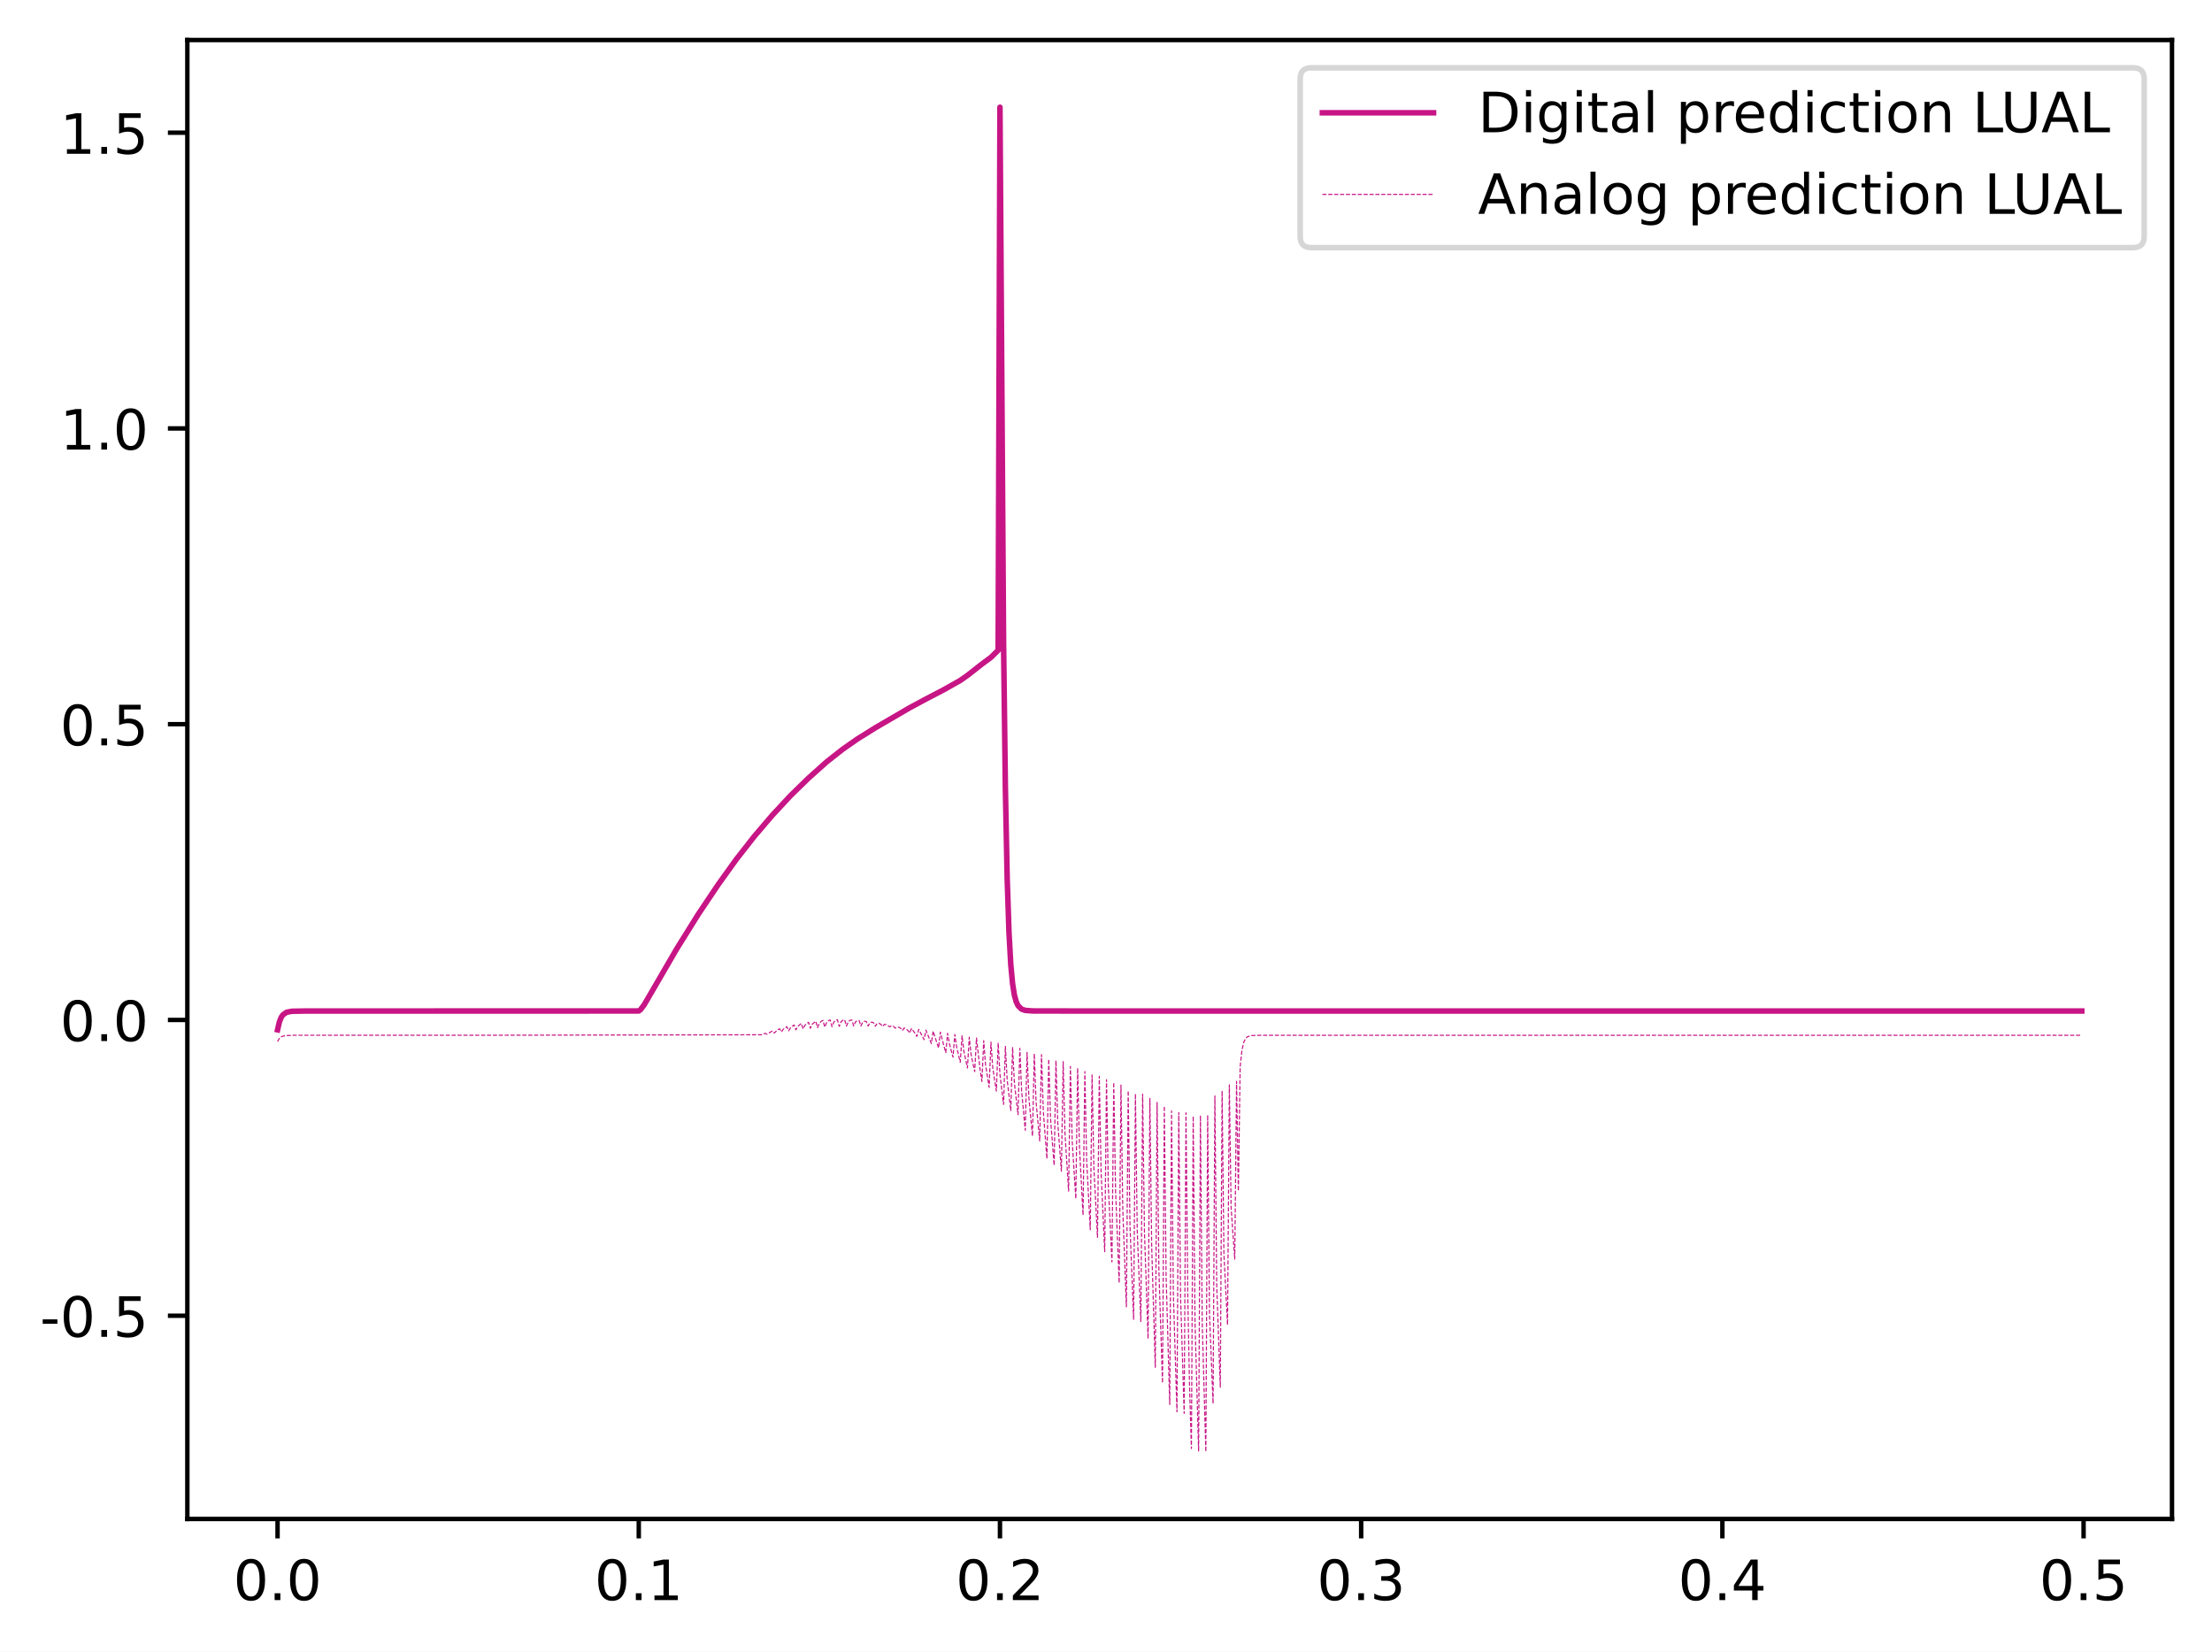
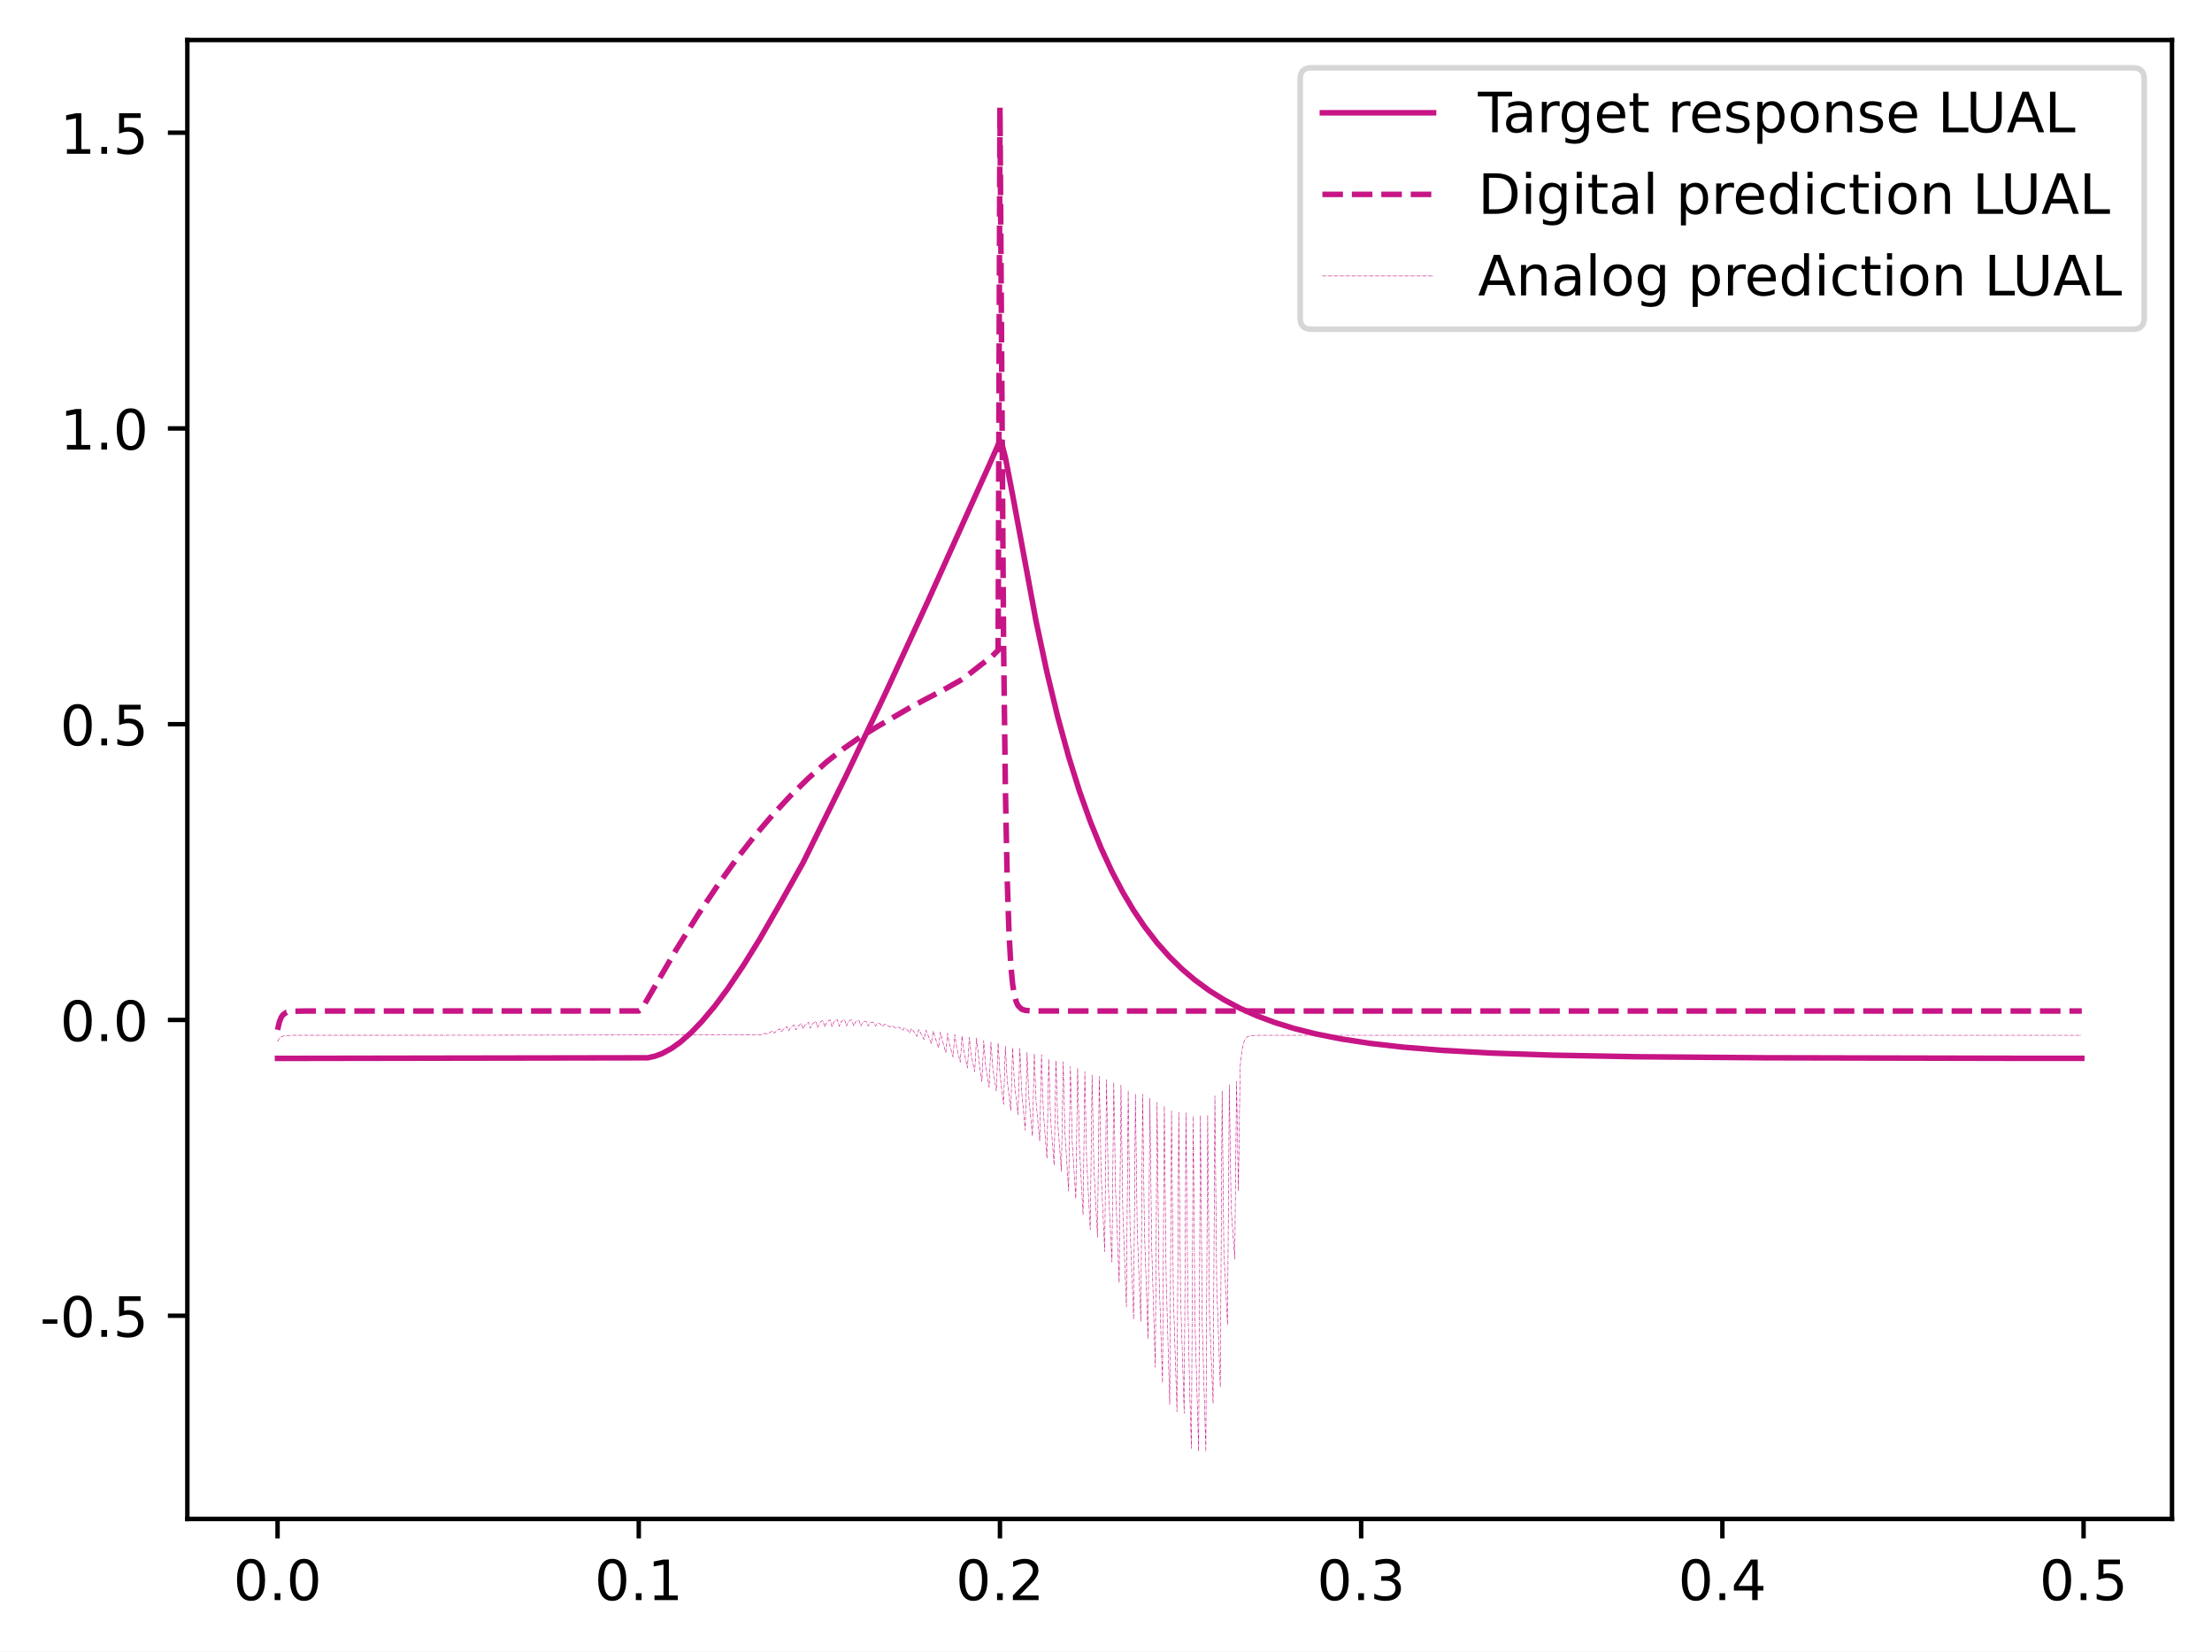
<svg xmlns="http://www.w3.org/2000/svg" xmlns:xlink="http://www.w3.org/1999/xlink" width="398.031pt" height="297.19pt" viewBox="0 0 398.031 297.19" version="1.1">
  <defs>
    <style type="text/css">*{stroke-linejoin: round; stroke-linecap: butt}</style>
  </defs>
  <g id="figure_1">
    <g id="patch_1">
      <path d="M 0 297.19  L 398.031 297.19  L 398.031 0  L 0 0  z " style="fill: #ffffff" />
    </g>
    <g id="axes_1">
      <g id="patch_2">
        <path d="M 33.711 273.312  L 390.831 273.312  L 390.831 7.2  L 33.711 7.2  z " style="fill: #ffffff" />
      </g>
      <g id="matplotlib.axis_1">
        <g id="xtick_1">
          <g id="line2d_1">
            <defs>
-               <path id="m2a1feb9147" d="M 0 0  L 0 3.5  " style="stroke: #000000; stroke-width: 0.8" />
+               <path id="m372bdf7c9f" d="M 0 0  L 0 3.5  " style="stroke: #000000; stroke-width: 0.8" />
            </defs>
            <g>
-               <use xlink:href="#m2a1feb9147" x="49.944" y="273.312" style="stroke: #000000; stroke-width: 0.8" />
+               <use xlink:href="#m372bdf7c9f" x="49.944" y="273.312" style="stroke: #000000; stroke-width: 0.8" />
            </g>
          </g>
          <g id="text_1">
            <text style="font: 10px 'DejaVu Sans', 'Bitstream Vera Sans', 'Computer Modern Sans Serif', 'Lucida Grande', 'Verdana', 'Geneva', 'Lucid', 'Arial', 'Helvetica', 'Avant Garde', sans-serif; text-anchor: middle" x="49.944" y="287.91" transform="rotate(-0 49.94367 287.9104)">0.0</text>
          </g>
        </g>
        <g id="xtick_2">
          <g id="line2d_2">
            <g>
-               <use xlink:href="#m2a1feb9147" x="114.94" y="273.312" style="stroke: #000000; stroke-width: 0.8" />
+               <use xlink:href="#m372bdf7c9f" x="114.94" y="273.312" style="stroke: #000000; stroke-width: 0.8" />
            </g>
          </g>
          <g id="text_2">
            <text style="font: 10px 'DejaVu Sans', 'Bitstream Vera Sans', 'Computer Modern Sans Serif', 'Lucida Grande', 'Verdana', 'Geneva', 'Lucid', 'Arial', 'Helvetica', 'Avant Garde', sans-serif; text-anchor: middle" x="114.94" y="287.91" transform="rotate(-0 114.9396 287.9104)">0.1</text>
          </g>
        </g>
        <g id="xtick_3">
          <g id="line2d_3">
            <g>
-               <use xlink:href="#m2a1feb9147" x="179.935" y="273.312" style="stroke: #000000; stroke-width: 0.8" />
+               <use xlink:href="#m372bdf7c9f" x="179.935" y="273.312" style="stroke: #000000; stroke-width: 0.8" />
            </g>
          </g>
          <g id="text_3">
            <text style="font: 10px 'DejaVu Sans', 'Bitstream Vera Sans', 'Computer Modern Sans Serif', 'Lucida Grande', 'Verdana', 'Geneva', 'Lucid', 'Arial', 'Helvetica', 'Avant Garde', sans-serif; text-anchor: middle" x="179.935" y="287.91" transform="rotate(-0 179.9355 287.9104)">0.2</text>
          </g>
        </g>
        <g id="xtick_4">
          <g id="line2d_4">
            <g>
-               <use xlink:href="#m2a1feb9147" x="244.931" y="273.312" style="stroke: #000000; stroke-width: 0.8" />
+               <use xlink:href="#m372bdf7c9f" x="244.931" y="273.312" style="stroke: #000000; stroke-width: 0.8" />
            </g>
          </g>
          <g id="text_4">
            <text style="font: 10px 'DejaVu Sans', 'Bitstream Vera Sans', 'Computer Modern Sans Serif', 'Lucida Grande', 'Verdana', 'Geneva', 'Lucid', 'Arial', 'Helvetica', 'Avant Garde', sans-serif; text-anchor: middle" x="244.931" y="287.91" transform="rotate(-0 244.9314 287.9104)">0.3</text>
          </g>
        </g>
        <g id="xtick_5">
          <g id="line2d_5">
            <g>
-               <use xlink:href="#m2a1feb9147" x="309.927" y="273.312" style="stroke: #000000; stroke-width: 0.8" />
+               <use xlink:href="#m372bdf7c9f" x="309.927" y="273.312" style="stroke: #000000; stroke-width: 0.8" />
            </g>
          </g>
          <g id="text_5">
            <text style="font: 10px 'DejaVu Sans', 'Bitstream Vera Sans', 'Computer Modern Sans Serif', 'Lucida Grande', 'Verdana', 'Geneva', 'Lucid', 'Arial', 'Helvetica', 'Avant Garde', sans-serif; text-anchor: middle" x="309.927" y="287.91" transform="rotate(-0 309.9273 287.9104)">0.4</text>
          </g>
        </g>
        <g id="xtick_6">
          <g id="line2d_6">
            <g>
-               <use xlink:href="#m2a1feb9147" x="374.923" y="273.312" style="stroke: #000000; stroke-width: 0.8" />
+               <use xlink:href="#m372bdf7c9f" x="374.923" y="273.312" style="stroke: #000000; stroke-width: 0.8" />
            </g>
          </g>
          <g id="text_6">
            <text style="font: 10px 'DejaVu Sans', 'Bitstream Vera Sans', 'Computer Modern Sans Serif', 'Lucida Grande', 'Verdana', 'Geneva', 'Lucid', 'Arial', 'Helvetica', 'Avant Garde', sans-serif; text-anchor: middle" x="374.923" y="287.91" transform="rotate(-0 374.9232 287.9104)">0.5</text>
          </g>
        </g>
      </g>
      <g id="matplotlib.axis_2">
        <g id="ytick_1">
          <g id="line2d_7">
            <defs>
-               <path id="m74666cdf8e" d="M 0 0  L -3.5 0  " style="stroke: #000000; stroke-width: 0.8" />
+               <path id="m9bc09f4f50" d="M 0 0  L -3.5 0  " style="stroke: #000000; stroke-width: 0.8" />
            </defs>
            <g>
-               <use xlink:href="#m74666cdf8e" x="33.711" y="236.74" style="stroke: #000000; stroke-width: 0.8" />
+               <use xlink:href="#m9bc09f4f50" x="33.711" y="236.74" style="stroke: #000000; stroke-width: 0.8" />
            </g>
          </g>
          <g id="text_7">
            <text style="font: 10px 'DejaVu Sans', 'Bitstream Vera Sans', 'Computer Modern Sans Serif', 'Lucida Grande', 'Verdana', 'Geneva', 'Lucid', 'Arial', 'Helvetica', 'Avant Garde', sans-serif; text-anchor: end" x="26.711" y="240.539" transform="rotate(-0 26.71094 240.5392)">-0.5</text>
          </g>
        </g>
        <g id="ytick_2">
          <g id="line2d_8">
            <g>
-               <use xlink:href="#m74666cdf8e" x="33.711" y="183.524" style="stroke: #000000; stroke-width: 0.8" />
+               <use xlink:href="#m9bc09f4f50" x="33.711" y="183.524" style="stroke: #000000; stroke-width: 0.8" />
            </g>
          </g>
          <g id="text_8">
            <text style="font: 10px 'DejaVu Sans', 'Bitstream Vera Sans', 'Computer Modern Sans Serif', 'Lucida Grande', 'Verdana', 'Geneva', 'Lucid', 'Arial', 'Helvetica', 'Avant Garde', sans-serif; text-anchor: end" x="26.711" y="187.323" transform="rotate(-0 26.71094 187.3233)">0.0</text>
          </g>
        </g>
        <g id="ytick_3">
          <g id="line2d_9">
            <g>
-               <use xlink:href="#m74666cdf8e" x="33.711" y="130.308" style="stroke: #000000; stroke-width: 0.8" />
+               <use xlink:href="#m9bc09f4f50" x="33.711" y="130.308" style="stroke: #000000; stroke-width: 0.8" />
            </g>
          </g>
          <g id="text_9">
            <text style="font: 10px 'DejaVu Sans', 'Bitstream Vera Sans', 'Computer Modern Sans Serif', 'Lucida Grande', 'Verdana', 'Geneva', 'Lucid', 'Arial', 'Helvetica', 'Avant Garde', sans-serif; text-anchor: end" x="26.711" y="134.107" transform="rotate(-0 26.71094 134.1074)">0.5</text>
          </g>
        </g>
        <g id="ytick_4">
          <g id="line2d_10">
            <g>
-               <use xlink:href="#m74666cdf8e" x="33.711" y="77.092" style="stroke: #000000; stroke-width: 0.8" />
+               <use xlink:href="#m9bc09f4f50" x="33.711" y="77.092" style="stroke: #000000; stroke-width: 0.8" />
            </g>
          </g>
          <g id="text_10">
            <text style="font: 10px 'DejaVu Sans', 'Bitstream Vera Sans', 'Computer Modern Sans Serif', 'Lucida Grande', 'Verdana', 'Geneva', 'Lucid', 'Arial', 'Helvetica', 'Avant Garde', sans-serif; text-anchor: end" x="26.711" y="80.892" transform="rotate(-0 26.71094 80.89155)">1.0</text>
          </g>
        </g>
        <g id="ytick_5">
          <g id="line2d_11">
            <g>
-               <use xlink:href="#m74666cdf8e" x="33.711" y="23.876" style="stroke: #000000; stroke-width: 0.8" />
+               <use xlink:href="#m9bc09f4f50" x="33.711" y="23.876" style="stroke: #000000; stroke-width: 0.8" />
            </g>
          </g>
          <g id="text_11">
            <text style="font: 10px 'DejaVu Sans', 'Bitstream Vera Sans', 'Computer Modern Sans Serif', 'Lucida Grande', 'Verdana', 'Geneva', 'Lucid', 'Arial', 'Helvetica', 'Avant Garde', sans-serif; text-anchor: end" x="26.711" y="27.676" transform="rotate(-0 26.71094 27.67568)">1.5</text>
          </g>
        </g>
      </g>
      <g id="line2d_12">
-         <path d="M 49.944 185.299  L 50.269 183.895  L 50.594 183.071  L 50.919 182.589  L 51.569 182.143  L 52.544 181.959  L 55.143 181.914  L 114.94 181.909  L 115.265 181.664  L 115.915 180.796  L 117.539 178.014  L 121.764 170.74  L 125.664 164.485  L 129.239 159.155  L 132.488 154.631  L 135.738 150.48  L 138.988 146.673  L 142.238 143.176  L 145.488 140.005  L 148.737 137.097  L 151.662 134.794  L 154.262 132.983  L 157.512 130.952  L 163.686 127.354  L 166.611 125.782  L 169.861 124.089  L 172.786 122.436  L 174.086 121.527  L 176.686 119.489  L 178.311 118.284  L 179.61 117.005  L 179.935 19.296  L 180.585 115.704  L 180.91 141.879  L 181.235 158.066  L 181.56 167.812  L 181.885 173.615  L 182.21 177.047  L 182.535 179.066  L 182.86 180.25  L 183.185 180.944  L 183.835 181.585  L 184.485 181.802  L 185.785 181.901  L 193.26 181.914  L 374.598 181.914  L 374.598 181.914  " clip-path="url(#p37c0cd8cc3)" style="fill: none; stroke: #c71585; stroke-linecap: square" />
+         <path d="M 49.944 190.442  L 116.564 190.333  L 117.864 190.04  L 119.164 189.551  L 120.789 188.674  L 122.414 187.52  L 124.364 185.806  L 126.314 183.773  L 128.589 181.068  L 130.864 178.023  L 133.788 173.678  L 136.713 168.957  L 140.288 162.744  L 144.513 155.214  L 152.312 139.437  L 159.137 125.147  L 166.936 108.244  L 177.986 83.703  L 179.935 79.301  L 180.26 79.832  L 180.91 82.33  L 182.21 89.042  L 186.435 111.81  L 188.385 120.944  L 190.335 129.018  L 192.285 136.114  L 194.235 142.34  L 196.184 147.804  L 198.134 152.603  L 200.084 156.823  L 202.034 160.538  L 203.984 163.813  L 205.934 166.703  L 208.209 169.652  L 210.484 172.208  L 212.758 174.427  L 215.033 176.356  L 217.633 178.257  L 220.233 179.883  L 223.158 181.436  L 226.083 182.745  L 229.332 183.962  L 232.907 185.065  L 236.807 186.041  L 241.357 186.945  L 246.556 187.739  L 252.406 188.408  L 259.555 188.995  L 268.33 189.479  L 279.379 189.858  L 294.653 190.144  L 317.727 190.33  L 361.599 190.424  L 374.598 190.431  L 374.598 190.431  " clip-path="url(#pf5ef7931cc)" style="fill: none; stroke: #c71585; stroke-linecap: square" />
      </g>
      <g id="line2d_13">
-         <path d="M 49.944 187.413  L 50.269 186.842  L 50.594 186.553  L 51.244 186.346  L 52.868 186.278  L 86.341 186.276  L 137.038 186.188  L 137.688 185.924  L 138.013 186.096  L 138.988 185.494  L 139.313 185.874  L 139.963 185.289  L 140.288 185.115  L 140.613 185.681  L 140.938 185.194  L 141.588 184.728  L 141.913 185.475  L 142.238 184.935  L 142.888 184.422  L 143.213 185.302  L 143.538 184.701  L 144.188 184.144  L 144.513 185.145  L 144.838 184.47  L 145.488 183.931  L 145.813 185.024  L 146.138 184.305  L 146.788 183.744  L 147.113 184.912  L 147.438 184.124  L 147.763 183.777  L 148.087 183.608  L 148.412 184.818  L 148.737 184.003  L 149.062 183.663  L 149.387 183.521  L 149.712 184.741  L 150.037 183.923  L 150.362 183.587  L 150.687 183.478  L 151.012 184.684  L 151.337 183.871  L 151.662 183.568  L 151.987 183.477  L 152.312 184.634  L 152.637 183.848  L 152.962 183.581  L 153.287 183.531  L 153.612 184.61  L 153.937 183.874  L 154.262 183.646  L 154.587 183.634  L 154.912 184.605  L 155.237 183.927  L 155.562 183.75  L 155.887 183.819  L 156.212 184.615  L 156.537 184.026  L 156.862 183.91  L 157.187 184.026  L 157.512 184.647  L 157.837 184.151  L 158.162 184.108  L 158.487 184.302  L 158.812 184.699  L 159.137 184.328  L 159.462 184.358  L 160.112 184.763  L 160.437 184.563  L 160.762 184.65  L 161.087 184.996  L 161.412 184.853  L 161.737 184.831  L 162.062 185.012  L 162.387 185.426  L 162.712 184.953  L 163.362 185.385  L 163.686 185.884  L 164.011 185.061  L 164.661 185.921  L 164.986 186.489  L 165.311 185.217  L 166.286 187.071  L 166.611 185.357  L 167.586 187.771  L 167.911 185.535  L 168.561 187.575  L 168.886 188.549  L 169.211 185.716  L 169.861 188.259  L 170.186 189.392  L 170.511 185.93  L 170.836 187.796  L 171.486 190.223  L 171.811 186.138  L 172.136 188.356  L 172.786 191.15  L 173.111 186.374  L 173.436 189.132  L 174.086 192.167  L 174.411 186.634  L 174.736 189.751  L 175.386 192.817  L 175.711 186.776  L 176.361 192.512  L 176.686 194.591  L 177.011 187.243  L 177.336 191.558  L 177.986 195.662  L 178.311 187.503  L 178.636 192.125  L 179.286 196.323  L 179.61 187.635  L 179.935 193.347  L 180.585 198.718  L 180.91 188.275  L 181.235 194.344  L 181.885 199.819  L 182.21 188.495  L 182.535 194.928  L 183.185 200.57  L 183.51 188.64  L 183.835 196.347  L 184.485 203.36  L 184.81 189.367  L 185.135 197.502  L 185.785 204.41  L 186.11 189.585  L 186.435 198.327  L 187.085 205.302  L 187.41 189.758  L 187.735 199.964  L 188.385 208.486  L 188.71 190.57  L 189.035 201.275  L 189.685 209.688  L 190.01 190.82  L 190.335 202.017  L 190.985 210.741  L 191.31 191.021  L 191.635 203.886  L 192.285 214.325  L 192.61 191.904  L 192.935 205.386  L 193.585 215.691  L 193.91 192.178  L 194.235 206.246  L 194.885 218.651  L 195.21 192.811  L 195.534 208.796  L 196.184 221.269  L 196.509 193.419  L 196.834 210.097  L 197.484 222.634  L 197.809 193.671  L 198.134 210.973  L 198.784 225.23  L 199.109 194.268  L 199.434 213.415  L 200.084 227.071  L 200.409 194.744  L 200.734 214.05  L 201.384 230.845  L 201.709 195.244  L 202.034 217.591  L 202.684 235.137  L 203.009 196.252  L 203.334 220.594  L 203.984 237.397  L 204.309 196.812  L 204.634 221.415  L 205.284 237.787  L 205.609 196.883  L 205.934 221.56  L 206.584 240.877  L 206.909 197.639  L 207.234 224.198  L 207.884 246.029  L 208.209 198.36  L 208.534 228.578  L 209.184 248.859  L 209.509 199.007  L 209.834 229.665  L 210.484 252.713  L 210.809 199.891  L 211.134 232.764  L 211.783 254.036  L 212.108 200.18  L 212.433 233.258  L 213.083 254.317  L 213.408 200.23  L 213.733 233.361  L 214.058 249.903  L 214.383 260.644  L 214.708 200.841  L 215.033 237.966  L 215.683 261.163  L 216.008 200.717  L 216.333 238.133  L 216.983 261.216  L 217.308 200.639  L 217.633 236.254  L 218.283 252.564  L 218.608 197.187  L 218.933 231.151  L 219.583 249.596  L 219.908 196.259  L 220.233 225.607  L 220.883 238.388  L 221.208 195.203  L 221.533 217.39  L 222.183 226.556  L 222.508 194.57  L 222.833 214.297  L 223.158 191.889  L 223.483 188.937  L 223.808 187.535  L 224.133 186.864  L 224.458 186.555  L 225.108 186.333  L 226.733 186.283  L 292.703 186.282  L 374.598 186.282  L 374.598 186.282  " clip-path="url(#p37c0cd8cc3)" style="fill: none; stroke-dasharray: 0.74,0.32; stroke-dashoffset: 0; stroke: #c71585; stroke-width: 0.2" />
+         <path d="M 49.944 185.299  L 50.269 183.895  L 50.594 183.071  L 50.919 182.589  L 51.569 182.143  L 52.544 181.959  L 55.143 181.914  L 114.94 181.909  L 115.265 181.664  L 115.915 180.796  L 117.539 178.014  L 121.764 170.74  L 125.664 164.485  L 129.239 159.155  L 132.488 154.631  L 135.738 150.48  L 138.988 146.673  L 142.238 143.176  L 145.488 140.005  L 148.737 137.097  L 151.662 134.794  L 154.262 132.983  L 157.512 130.952  L 163.686 127.354  L 166.611 125.782  L 169.861 124.089  L 172.786 122.436  L 174.086 121.527  L 176.686 119.489  L 178.311 118.284  L 179.61 117.005  L 179.935 19.296  L 180.585 115.704  L 180.91 141.879  L 181.235 158.066  L 181.56 167.812  L 181.885 173.615  L 182.21 177.047  L 182.535 179.066  L 182.86 180.25  L 183.185 180.944  L 183.835 181.585  L 184.485 181.802  L 185.785 181.901  L 193.26 181.914  L 374.598 181.914  L 374.598 181.914  " clip-path="url(#pf5ef7931cc)" style="fill: none; stroke-dasharray: 3.7,1.6; stroke-dashoffset: 0; stroke: #c71585" />
+       </g>
+       <g id="line2d_14">
+         <path d="M 49.944 187.413  L 50.269 186.842  L 50.594 186.553  L 51.244 186.346  L 52.868 186.278  L 86.341 186.276  L 137.038 186.188  L 137.688 185.924  L 138.013 186.096  L 138.988 185.494  L 139.313 185.874  L 139.963 185.289  L 140.288 185.115  L 140.613 185.681  L 140.938 185.194  L 141.588 184.728  L 141.913 185.475  L 142.238 184.935  L 142.888 184.422  L 143.213 185.302  L 143.538 184.701  L 144.188 184.144  L 144.513 185.145  L 144.838 184.47  L 145.488 183.931  L 145.813 185.024  L 146.138 184.305  L 146.788 183.744  L 147.113 184.912  L 147.438 184.124  L 147.763 183.777  L 148.087 183.608  L 148.412 184.818  L 148.737 184.003  L 149.062 183.663  L 149.387 183.521  L 149.712 184.741  L 150.037 183.923  L 150.362 183.587  L 150.687 183.478  L 151.012 184.684  L 151.337 183.871  L 151.662 183.568  L 151.987 183.477  L 152.312 184.634  L 152.637 183.848  L 152.962 183.581  L 153.287 183.531  L 153.612 184.61  L 153.937 183.874  L 154.262 183.646  L 154.587 183.634  L 154.912 184.605  L 155.237 183.927  L 155.562 183.75  L 155.887 183.819  L 156.212 184.615  L 156.537 184.026  L 156.862 183.91  L 157.187 184.026  L 157.512 184.647  L 157.837 184.151  L 158.162 184.108  L 158.487 184.302  L 158.812 184.699  L 159.137 184.328  L 159.462 184.358  L 160.112 184.763  L 160.437 184.563  L 160.762 184.65  L 161.087 184.996  L 161.412 184.853  L 161.737 184.831  L 162.062 185.012  L 162.387 185.426  L 162.712 184.953  L 163.362 185.385  L 163.686 185.884  L 164.011 185.061  L 164.661 185.921  L 164.986 186.489  L 165.311 185.217  L 166.286 187.071  L 166.611 185.357  L 167.586 187.771  L 167.911 185.535  L 168.561 187.575  L 168.886 188.549  L 169.211 185.716  L 169.861 188.259  L 170.186 189.392  L 170.511 185.93  L 170.836 187.796  L 171.486 190.223  L 171.811 186.138  L 172.136 188.356  L 172.786 191.15  L 173.111 186.374  L 173.436 189.132  L 174.086 192.167  L 174.411 186.634  L 174.736 189.751  L 175.386 192.817  L 175.711 186.776  L 176.361 192.512  L 176.686 194.591  L 177.011 187.243  L 177.336 191.558  L 177.986 195.662  L 178.311 187.503  L 178.636 192.125  L 179.286 196.323  L 179.61 187.635  L 179.935 193.347  L 180.585 198.718  L 180.91 188.275  L 181.235 194.344  L 181.885 199.819  L 182.21 188.495  L 182.535 194.928  L 183.185 200.57  L 183.51 188.64  L 183.835 196.347  L 184.485 203.36  L 184.81 189.367  L 185.135 197.502  L 185.785 204.41  L 186.11 189.585  L 186.435 198.327  L 187.085 205.302  L 187.41 189.758  L 187.735 199.964  L 188.385 208.486  L 188.71 190.57  L 189.035 201.275  L 189.685 209.688  L 190.01 190.82  L 190.335 202.017  L 190.985 210.741  L 191.31 191.021  L 191.635 203.886  L 192.285 214.325  L 192.61 191.904  L 192.935 205.386  L 193.585 215.691  L 193.91 192.178  L 194.235 206.246  L 194.885 218.651  L 195.21 192.811  L 195.534 208.796  L 196.184 221.269  L 196.509 193.419  L 196.834 210.097  L 197.484 222.634  L 197.809 193.671  L 198.134 210.973  L 198.784 225.23  L 199.109 194.268  L 199.434 213.415  L 200.084 227.071  L 200.409 194.744  L 200.734 214.05  L 201.384 230.845  L 201.709 195.244  L 202.034 217.591  L 202.684 235.137  L 203.009 196.252  L 203.334 220.594  L 203.984 237.397  L 204.309 196.812  L 204.634 221.415  L 205.284 237.787  L 205.609 196.883  L 205.934 221.56  L 206.584 240.877  L 206.909 197.639  L 207.234 224.198  L 207.884 246.029  L 208.209 198.36  L 208.534 228.578  L 209.184 248.859  L 209.509 199.007  L 209.834 229.665  L 210.484 252.713  L 210.809 199.891  L 211.134 232.764  L 211.783 254.036  L 212.108 200.18  L 212.433 233.258  L 213.083 254.317  L 213.408 200.23  L 213.733 233.361  L 214.058 249.903  L 214.383 260.644  L 214.708 200.841  L 215.033 237.966  L 215.683 261.163  L 216.008 200.717  L 216.333 238.133  L 216.983 261.216  L 217.308 200.639  L 217.633 236.254  L 218.283 252.564  L 218.608 197.187  L 218.933 231.151  L 219.583 249.596  L 219.908 196.259  L 220.233 225.607  L 220.883 238.388  L 221.208 195.203  L 221.533 217.39  L 222.183 226.556  L 222.508 194.57  L 222.833 214.297  L 223.158 191.889  L 223.483 188.937  L 223.808 187.535  L 224.133 186.864  L 224.458 186.555  L 225.108 186.333  L 226.733 186.283  L 292.703 186.282  L 374.598 186.282  L 374.598 186.282  " clip-path="url(#pf5ef7931cc)" style="fill: none; stroke-dasharray: 0.64,0.16,0.1,0.16; stroke-dashoffset: 0; stroke: #c71585; stroke-width: 0.1" />
      </g>
      <g id="patch_3">
        <path d="M 33.711 273.312  L 33.711 7.2  " style="fill: none; stroke: #000000; stroke-width: 0.8; stroke-linejoin: miter; stroke-linecap: square" />
      </g>
      <g id="patch_4">
        <path d="M 390.831 273.312  L 390.831 7.2  " style="fill: none; stroke: #000000; stroke-width: 0.8; stroke-linejoin: miter; stroke-linecap: square" />
      </g>
      <g id="patch_5">
        <path d="M 33.711 273.312  L 390.831 273.312  " style="fill: none; stroke: #000000; stroke-width: 0.8; stroke-linejoin: miter; stroke-linecap: square" />
      </g>
      <g id="patch_6">
        <path d="M 33.711 7.2  L 390.831 7.2  " style="fill: none; stroke: #000000; stroke-width: 0.8; stroke-linejoin: miter; stroke-linecap: square" />
      </g>
      <g id="legend_1">
        <g id="patch_7">
-           <path d="M 235.953 44.556  L 383.831 44.556  Q 385.831 44.556 385.831 42.556  L 385.831 14.2  Q 385.831 12.2 383.831 12.2  L 235.953 12.2  Q 233.953 12.2 233.953 14.2  L 233.953 42.556  Q 233.953 44.556 235.953 44.556  z " style="fill: #ffffff; opacity: 0.8; stroke: #cccccc; stroke-linejoin: miter" />
+           <path d="M 235.953 59.234  L 383.831 59.234  Q 385.831 59.234 385.831 57.234  L 385.831 14.2  Q 385.831 12.2 383.831 12.2  L 235.953 12.2  Q 233.953 12.2 233.953 14.2  L 233.953 57.234  Q 233.953 59.234 235.953 59.234  z " style="fill: #ffffff; opacity: 0.8; stroke: #cccccc; stroke-linejoin: miter" />
        </g>
-         <g id="line2d_14">
+         <g id="line2d_15">
          <path d="M 237.953 20.298  L 247.953 20.298  L 257.953 20.298  " style="fill: none; stroke: #c71585; stroke-linecap: square" />
        </g>
        <g id="text_12">
-           <text style="font: 10px 'DejaVu Sans', 'Bitstream Vera Sans', 'Computer Modern Sans Serif', 'Lucida Grande', 'Verdana', 'Geneva', 'Lucid', 'Arial', 'Helvetica', 'Avant Garde', sans-serif; text-anchor: start" x="265.953" y="23.798" transform="rotate(-0 265.9528 23.79844)">Digital prediction LUAL</text>
+           <text style="font: 10px 'DejaVu Sans', 'Bitstream Vera Sans', 'Computer Modern Sans Serif', 'Lucida Grande', 'Verdana', 'Geneva', 'Lucid', 'Arial', 'Helvetica', 'Avant Garde', sans-serif; text-anchor: start" x="265.953" y="23.798" transform="rotate(-0 265.9528 23.79844)">Target response LUAL</text>
        </g>
-         <g id="line2d_15">
-           <path d="M 237.953 34.977  L 247.953 34.977  L 257.953 34.977  " style="fill: none; stroke-dasharray: 0.74,0.32; stroke-dashoffset: 0; stroke: #c71585; stroke-width: 0.2" />
+         <g id="line2d_16">
+           <path d="M 237.953 34.977  L 247.953 34.977  L 257.953 34.977  " style="fill: none; stroke-dasharray: 3.7,1.6; stroke-dashoffset: 0; stroke: #c71585" />
        </g>
        <g id="text_13">
-           <text style="font: 10px 'DejaVu Sans', 'Bitstream Vera Sans', 'Computer Modern Sans Serif', 'Lucida Grande', 'Verdana', 'Geneva', 'Lucid', 'Arial', 'Helvetica', 'Avant Garde', sans-serif; text-anchor: start" x="265.953" y="38.477" transform="rotate(-0 265.9528 38.47656)">Analog prediction LUAL</text>
+           <text style="font: 10px 'DejaVu Sans', 'Bitstream Vera Sans', 'Computer Modern Sans Serif', 'Lucida Grande', 'Verdana', 'Geneva', 'Lucid', 'Arial', 'Helvetica', 'Avant Garde', sans-serif; text-anchor: start" x="265.953" y="38.477" transform="rotate(-0 265.9528 38.47656)">Digital prediction LUAL</text>
+         </g>
+         <g id="line2d_17">
+           <path d="M 237.953 49.655  L 247.953 49.655  L 257.953 49.655  " style="fill: none; stroke-dasharray: 0.64,0.16,0.1,0.16; stroke-dashoffset: 0; stroke: #c71585; stroke-width: 0.1" />
+         </g>
+         <g id="text_14">
+           <text style="font: 10px 'DejaVu Sans', 'Bitstream Vera Sans', 'Computer Modern Sans Serif', 'Lucida Grande', 'Verdana', 'Geneva', 'Lucid', 'Arial', 'Helvetica', 'Avant Garde', sans-serif; text-anchor: start" x="265.953" y="53.155" transform="rotate(-0 265.9528 53.15469)">Analog prediction LUAL</text>
        </g>
      </g>
    </g>
  </g>
  <defs>
-     <clipPath id="p37c0cd8cc3">
+     <clipPath id="pf5ef7931cc">
      <rect x="33.711" y="7.2" width="357.12" height="266.112" />
    </clipPath>
  </defs>
</svg>
